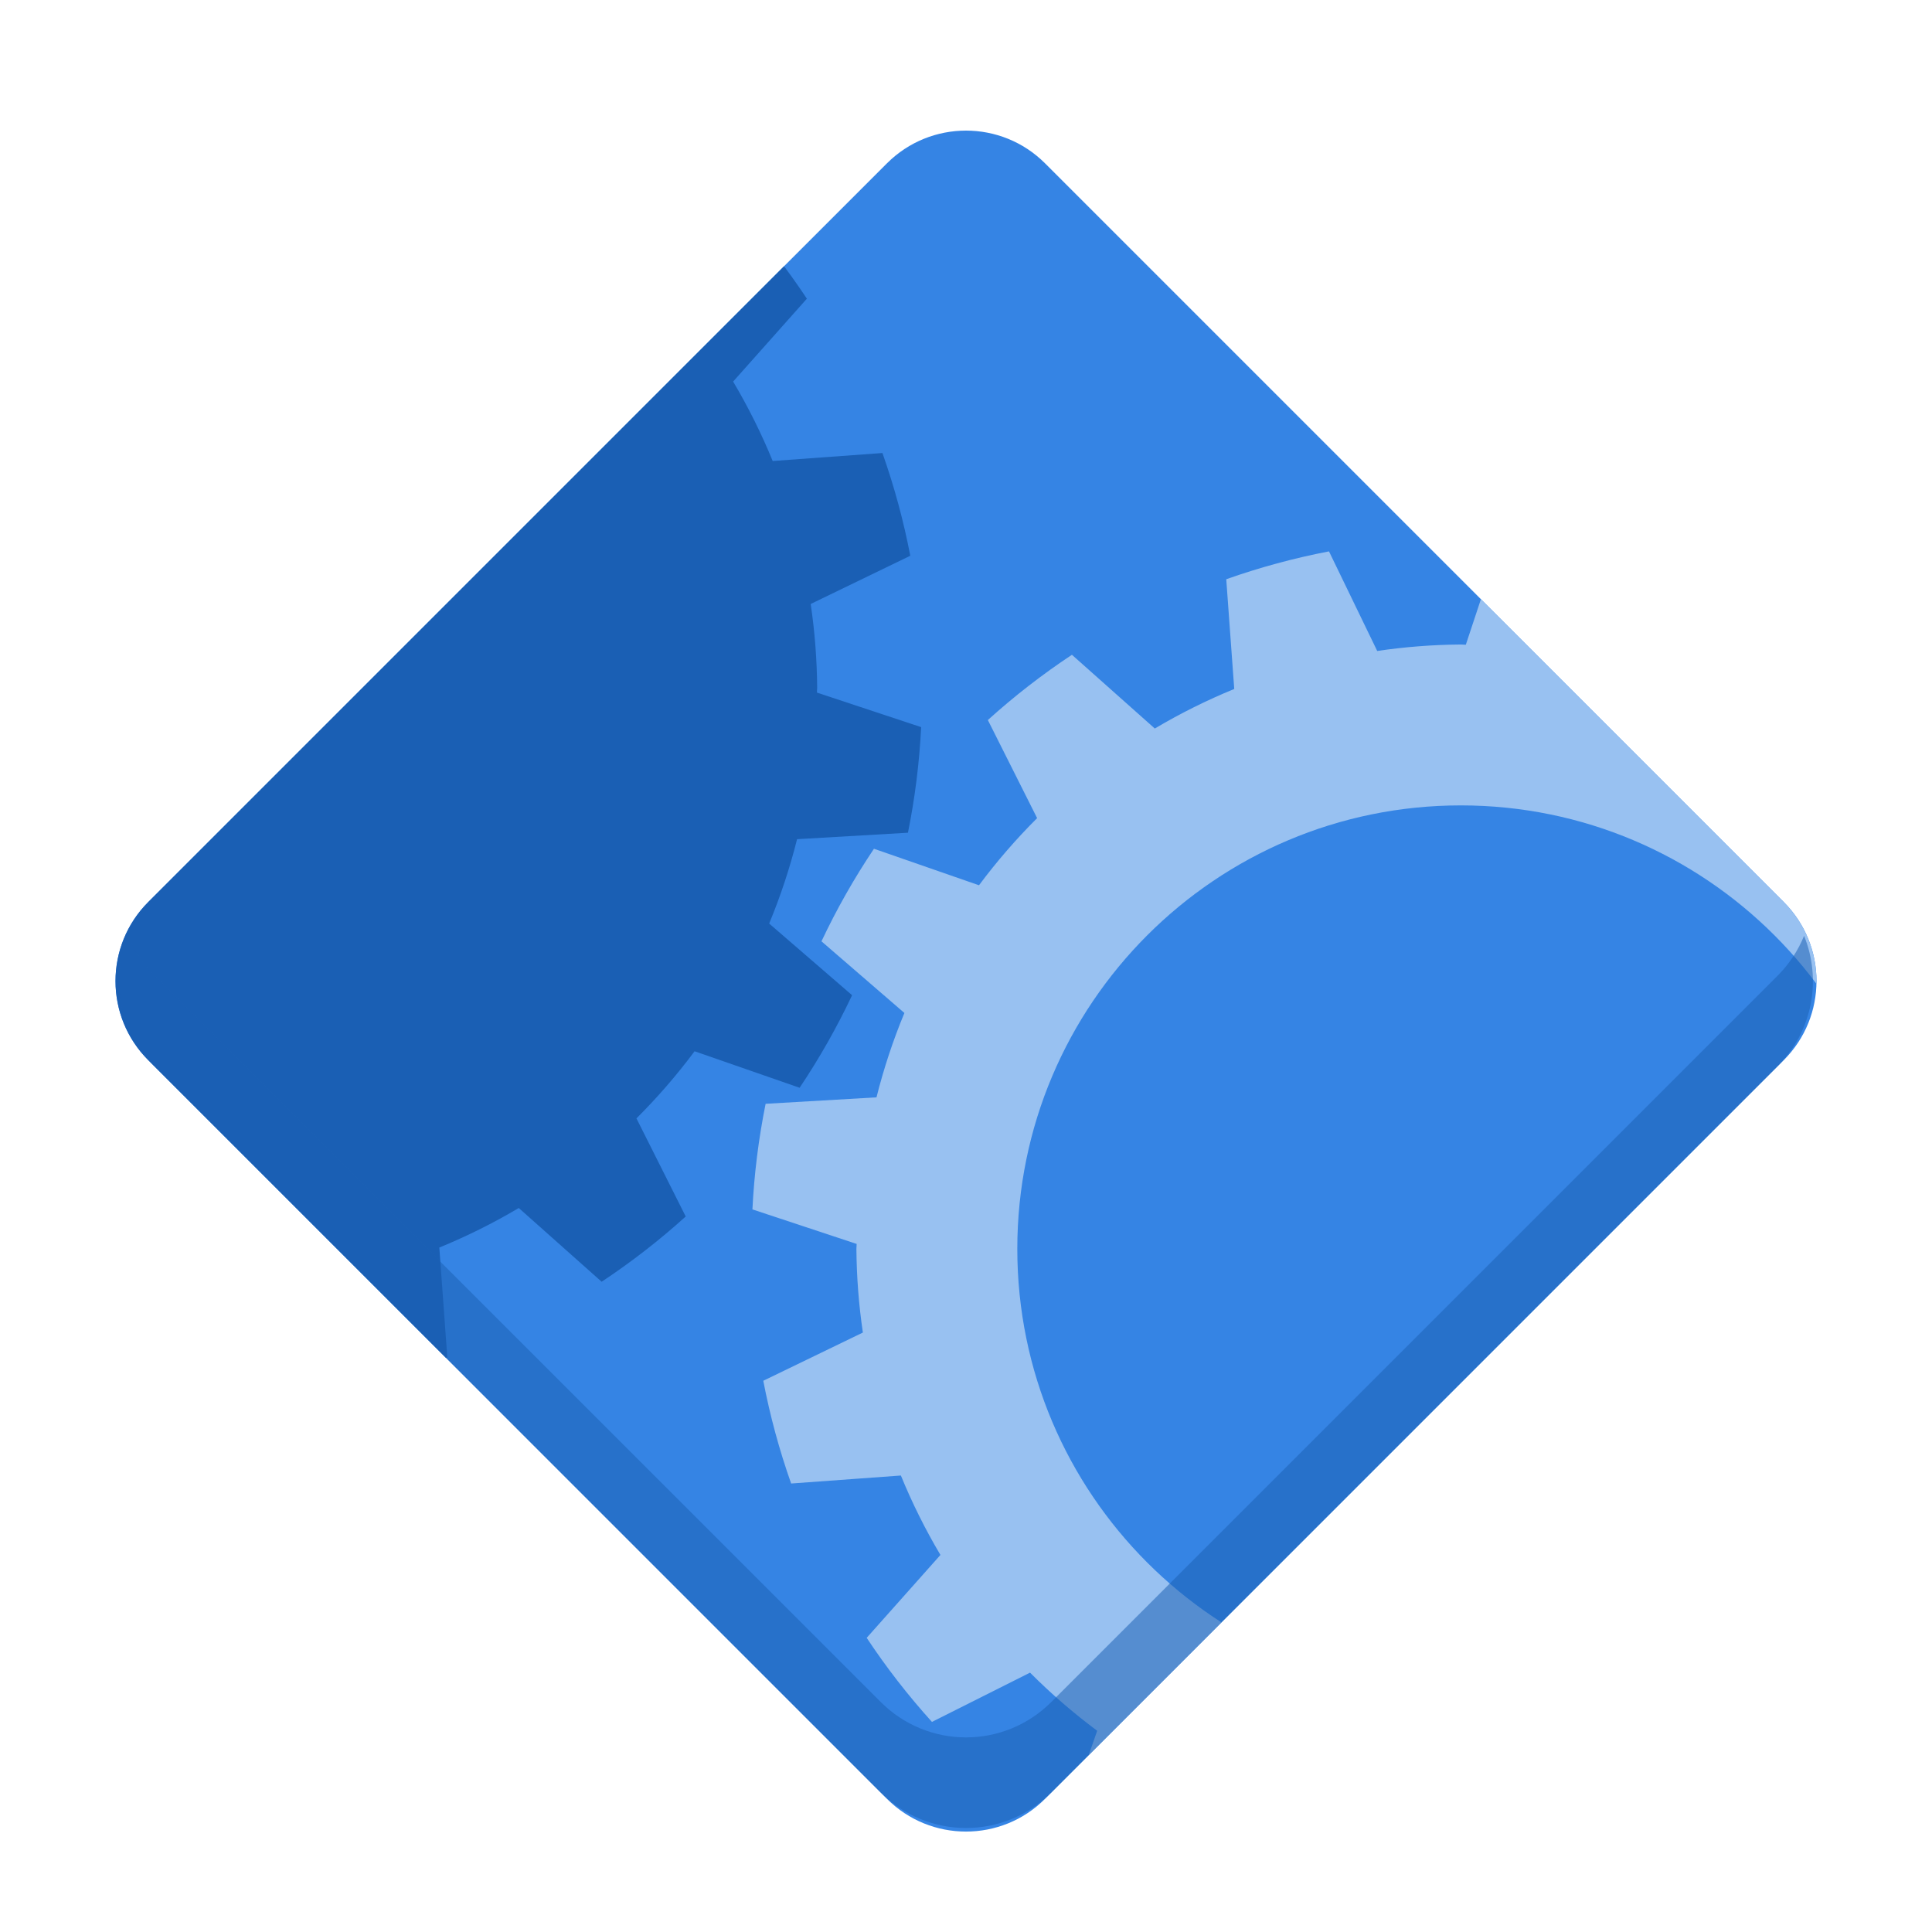
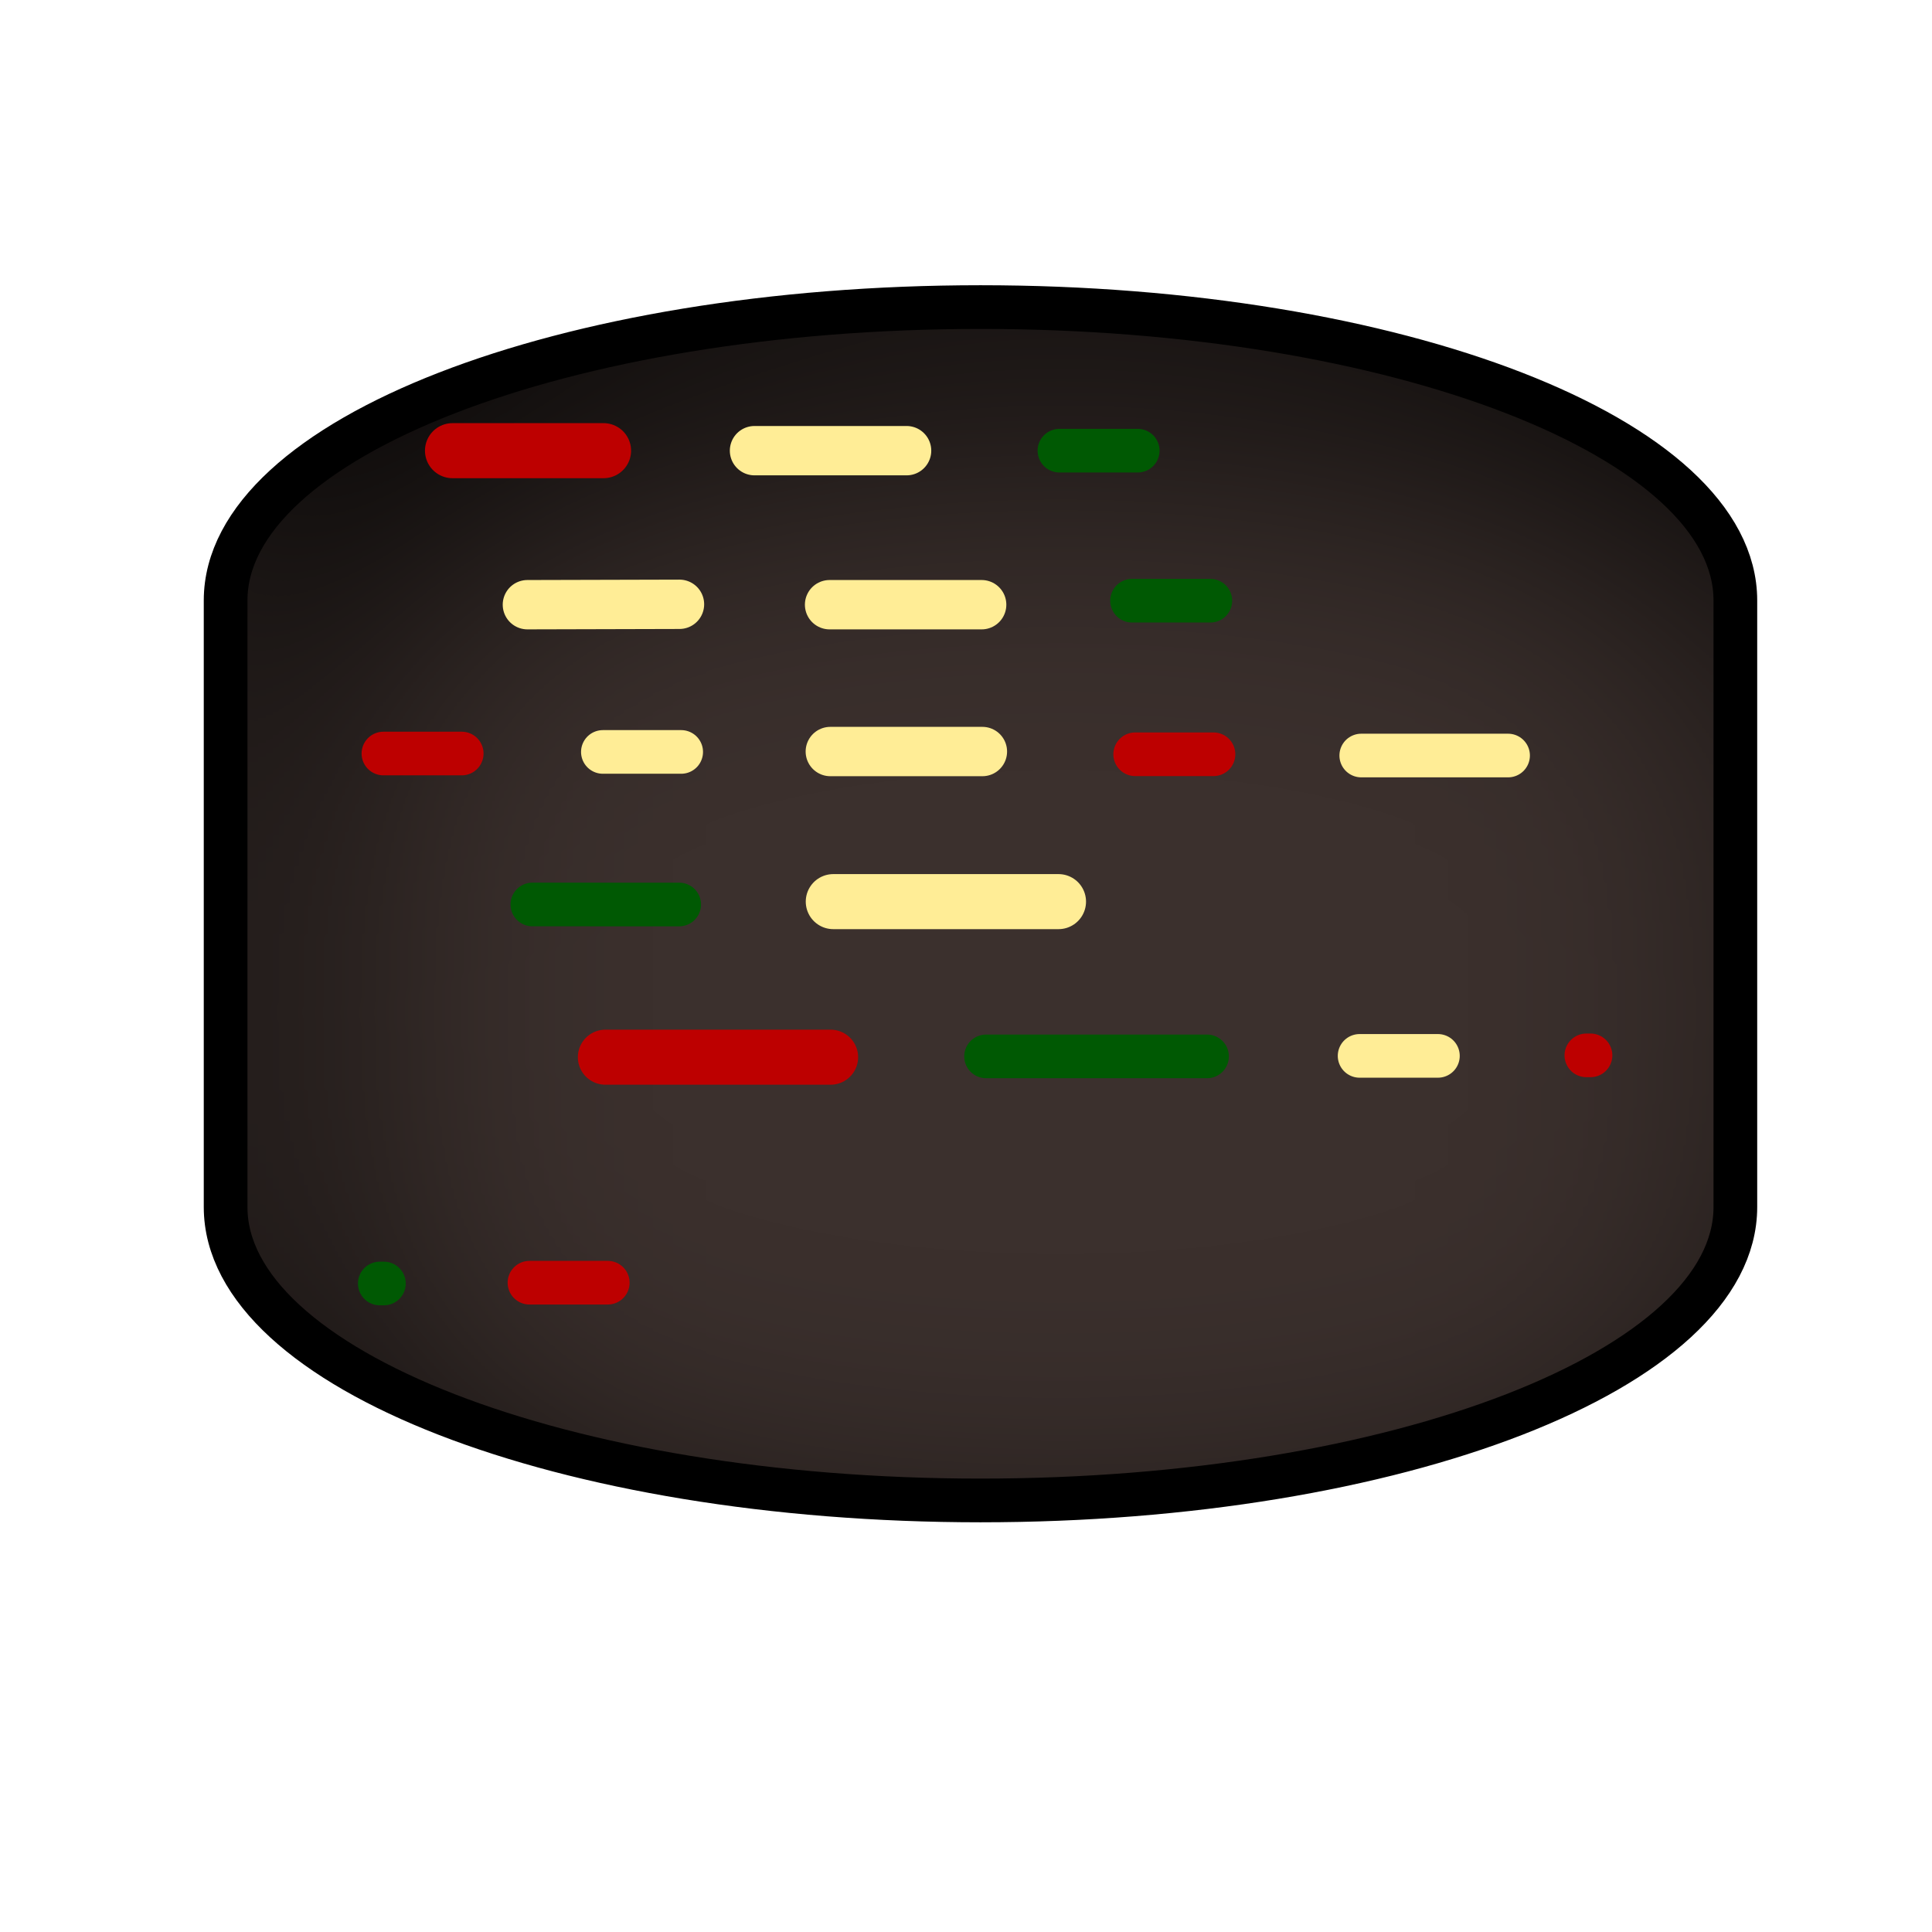
- <svg xmlns="http://www.w3.org/2000/svg" width="33.75mm" height="33.75mm" viewBox="0 0 33.75 33.75" version="1.1" id="svg974">
-   <defs id="defs968">
-     <clipPath clipPathUnits="userSpaceOnUse" id="clipPath18689">
-       <rect clip-path="none" transform="rotate(45)" ry="32" rx="32" y="123.999" x="486.037" height="362.943" width="362.943" id="rect18691" style="display:inline;opacity:1;vector-effect:none;fill:#4a86cf;fill-opacity:1;stroke:none;stroke-width:26.067;stroke-linecap:butt;stroke-linejoin:miter;stroke-miterlimit:4;stroke-dasharray:none;stroke-dashoffset:0;stroke-opacity:1;marker:none;marker-start:none;marker-mid:none;marker-end:none;paint-order:normal;enable-background:new" />
-     </clipPath>
-     <clipPath clipPathUnits="userSpaceOnUse" id="clipPath18689-3">
-       <rect clip-path="none" transform="rotate(45)" ry="32" rx="32" y="123.999" x="486.037" height="362.943" width="362.943" id="rect18691-6" style="display:inline;opacity:1;vector-effect:none;fill:#4a86cf;fill-opacity:1;stroke:none;stroke-width:26.067;stroke-linecap:butt;stroke-linejoin:miter;stroke-miterlimit:4;stroke-dasharray:none;stroke-dashoffset:0;stroke-opacity:1;marker:none;marker-start:none;marker-mid:none;marker-end:none;paint-order:normal;enable-background:new" />
-     </clipPath>
+ <svg xmlns="http://www.w3.org/2000/svg" width="128" height="128" viewBox="0 0 33.867 33.867" version="1.1" id="svg5">
+   <defs id="defs2">
+     <filter style="color-interpolation-filters:sRGB;" id="filter44260" x="-0.296" y="-0.374" width="1.644" height="1.839">
+       <feFlood flood-opacity="1" flood-color="rgb(0,0,0)" result="flood" id="feFlood44250" />
+       <feComposite in="flood" in2="SourceGraphic" operator="out" result="composite1" id="feComposite44252" />
+       <feGaussianBlur in="composite1" stdDeviation="3.1" result="blur" id="feGaussianBlur44254" />
+       <feOffset dx="1.4" dy="1.9" result="offset" id="feOffset44256" />
+       <feComposite in="offset" in2="SourceGraphic" operator="atop" result="composite2" id="feComposite44258" />
+     </filter>
  </defs>
-   <g id="layer1" transform="translate(-61.81982,-103.944)">
-     <g transform="matrix(0.2636723,0,0,0.2636723,61.81982,-529.397)" style="display:inline;stroke-width:0.25;enable-background:new" id="g1836">
-       <g transform="matrix(0.25,0,0,0.25,0,2295)" id="g18818" style="stroke-width:0.25">
-         <g style="stroke-width:0.27" transform="matrix(0.9260519,0,0,0.9260519,18.93073,50.87633)" id="g18590">
-           <g style="stroke-width:0.27" id="g18681" clip-path="url(#clipPath18689-3)">
-             <rect style="opacity:1;vector-effect:none;fill:#3584e4;fill-opacity:1;stroke:none;stroke-width:8.221;stroke-linecap:butt;stroke-linejoin:miter;stroke-miterlimit:4;stroke-dasharray:none;stroke-dashoffset:0;stroke-opacity:1;marker:none;marker-start:none;marker-mid:none;marker-end:none;paint-order:normal" id="rect18571" width="424" height="424" x="458.337" y="90.642" rx="10.092" ry="10.092" transform="matrix(0.6052817,0.6052817,-0.6052817,0.6052817,33.44063,99.07363)" clip-path="none" />
-             <circle style="opacity:1;vector-effect:none;fill:#f66151;fill-opacity:1;stroke:none;stroke-width:7.037;stroke-linecap:butt;stroke-linejoin:miter;stroke-miterlimit:4;stroke-dasharray:none;stroke-dashoffset:0;stroke-opacity:1;marker:none;marker-start:none;marker-mid:none;marker-end:none;paint-order:normal" id="path18706" cx="0" cy="0" r="0" transform="translate(0,-212)" />
-             <circle style="opacity:1;vector-effect:none;fill:#f66151;fill-opacity:1;stroke:none;stroke-width:7.037;stroke-linecap:butt;stroke-linejoin:miter;stroke-miterlimit:4;stroke-dasharray:none;stroke-dashoffset:0;stroke-opacity:1;marker:none;marker-start:none;marker-mid:none;marker-end:none;paint-order:normal" id="path18708" cx="0" cy="0" r="0" transform="translate(0,-212)" />
-             <path style="display:inline;opacity:1;vector-effect:none;fill:#98c1f1;fill-opacity:1;stroke:none;stroke-width:7.037;stroke-linecap:butt;stroke-linejoin:miter;stroke-miterlimit:4;stroke-dasharray:none;stroke-dashoffset:0;stroke-opacity:1;marker:none;marker-start:none;marker-mid:none;marker-end:none;paint-order:normal;enable-background:new" d="m 408.92,561.918 -9.886,29.829 a 172.971,172.971 0 0 0 -1.427,-0.071 172.971,172.971 0 0 0 -23.929,1.852 l -13.801,-28.501 a 203.293,203.293 0 0 0 -29.401,7.972 l 2.286,31.405 a 172.971,172.971 0 0 0 -22.732,11.319 l -23.718,-21.103 a 203.293,203.293 0 0 0 -24.059,18.674 l 14.099,28.073 a 172.971,172.971 0 0 0 -16.636,19.211 l -30.058,-10.448 a 203.293,203.293 0 0 0 -15.017,26.488 l 23.73,20.507 a 172.971,172.971 0 0 0 -7.985,24.143 l -31.73,1.849 a 203.293,203.293 0 0 0 -3.778,30.217 l 29.829,9.886 a 172.971,172.971 0 0 0 -0.071,1.427 172.971,172.971 0 0 0 1.852,23.929 l -28.501,13.801 a 203.293,203.293 0 0 0 7.972,29.401 l 31.405,-2.286 a 172.971,172.971 0 0 0 11.319,22.732 l -21.103,23.718 a 203.293,203.293 0 0 0 18.674,24.059 l 28.073,-14.099 a 172.971,172.971 0 0 0 19.211,16.636 l -10.448,30.058 a 203.293,203.293 0 0 0 26.488,15.017 l 20.507,-23.73 a 172.971,172.971 0 0 0 24.143,7.985 l 1.849,31.73 a 203.293,203.293 0 0 0 30.217,3.778 l 9.886,-29.829 a 172.971,172.971 0 0 0 1.427,0.071 172.971,172.971 0 0 0 23.929,-1.852 l 13.801,28.501 a 203.293,203.293 0 0 0 29.401,-7.972 l -2.286,-31.405 a 172.971,172.971 0 0 0 22.732,-11.319 l 23.718,21.103 A 203.293,203.293 0 0 0 532.96,916 l -14.099,-28.073 a 172.971,172.971 0 0 0 16.636,-19.211 l 30.058,10.448 a 203.293,203.293 0 0 0 15.017,-26.488 l -23.73,-20.507 a 172.971,172.971 0 0 0 7.985,-24.143 l 31.73,-1.849 a 203.293,203.293 0 0 0 3.778,-30.217 l -29.829,-9.886 a 172.971,172.971 0 0 0 0.071,-1.427 172.971,172.971 0 0 0 -1.852,-23.929 l 28.501,-13.801 a 203.293,203.293 0 0 0 -7.972,-29.401 l -31.405,2.286 a 172.971,172.971 0 0 0 -11.319,-22.732 l 21.103,-23.718 a 203.293,203.293 0 0 0 -18.674,-24.059 l -28.073,14.099 a 172.971,172.971 0 0 0 -19.211,-16.636 l 10.448,-30.058 A 203.293,203.293 0 0 0 485.636,581.681 l -20.507,23.73 a 172.971,172.971 0 0 0 -24.143,-7.985 l -1.849,-31.73 a 203.293,203.293 0 0 0 -30.217,-3.778 z M 397.607,637.722 A 126.926,126.926 0 0 1 524.532,764.647 126.926,126.926 0 0 1 397.607,891.572 126.926,126.926 0 0 1 270.682,764.647 126.926,126.926 0 0 1 397.607,637.722 Z" id="path18717-4" />
-             <path id="path18758" d="m 51.748,401.284 -9.886,29.829 c -0.476,-0.026 -0.951,-0.05 -1.427,-0.071 -8.01,0.062 -16.005,0.681 -23.929,1.852 L 2.706,404.392 c -9.986,1.918 -19.814,4.583 -29.401,7.972 l 2.286,31.405 c -7.844,3.211 -15.442,6.994 -22.732,11.319 l -23.718,-21.103 c -8.475,5.614 -16.518,11.857 -24.059,18.674 l 14.099,28.073 c -6.009,5.987 -11.569,12.408 -16.636,19.211 l -30.058,-10.448 c -5.661,8.442 -10.68,17.296 -15.017,26.488 l 23.73,20.507 c -3.25,7.841 -5.919,15.91 -7.985,24.143 l -31.73,1.849 c -2.013,9.964 -3.276,20.064 -3.778,30.217 l 29.829,9.886 c -0.026,0.476 -0.05,0.951 -0.071,1.427 0.062,8.01 0.681,16.005 1.852,23.929 l -28.501,13.801 c 1.918,9.986 4.583,19.814 7.972,29.401 l 31.405,-2.286 c 3.211,7.844 6.994,15.442 11.319,22.732 l -21.103,23.718 c 5.614,8.475 11.857,16.518 18.674,24.059 l 28.073,-14.099 c 5.987,6.009 12.408,11.569 19.211,16.636 l -10.448,30.058 c 8.442,5.661 17.296,10.68 26.488,15.017 l 20.507,-23.73 c 7.841,3.25 15.91,5.919 24.143,7.985 l 1.849,31.73 c 9.964,2.013 20.064,3.276 30.217,3.778 l 9.886,-29.829 c 0.476,0.026 0.951,0.05 1.427,0.071 8.01,-0.062 16.005,-0.681 23.929,-1.852 l 13.801,28.501 c 9.986,-1.918 19.814,-4.583 29.401,-7.972 l -2.286,-31.405 c 7.844,-3.211 15.442,-6.994 22.732,-11.319 l 23.718,21.103 c 8.475,-5.614 16.518,-11.857 24.059,-18.674 l -14.099,-28.073 c 6.009,-5.987 11.569,-12.408 16.636,-19.211 l 30.058,10.448 c 5.661,-8.442 10.68,-17.296 15.017,-26.488 l -23.73,-20.507 c 3.25,-7.841 5.919,-15.91 7.985,-24.143 l 31.73,-1.849 c 2.013,-9.964 3.276,-20.064 3.778,-30.217 l -29.829,-9.886 c 0.026,-0.476 0.05,-0.951 0.071,-1.427 -0.062,-8.01 -0.681,-16.005 -1.852,-23.929 l 28.501,-13.801 c -1.918,-9.986 -4.583,-19.814 -7.972,-29.401 l -31.405,2.286 c -3.211,-7.844 -6.994,-15.442 -11.319,-22.732 l 21.103,-23.718 c -5.614,-8.475 -11.857,-16.518 -18.674,-24.059 l -28.073,14.099 c -5.987,-6.009 -12.408,-11.569 -19.211,-16.636 l 10.448,-30.058 c -8.442,-5.661 -17.296,-10.68 -26.488,-15.017 l -20.507,23.73 c -7.841,-3.25 -15.91,-5.919 -24.143,-7.985 l -1.849,-31.73 c -9.964,-2.013 -20.064,-3.276 -30.217,-3.778 z" style="display:inline;opacity:1;vector-effect:none;fill:#1a5fb4;fill-opacity:1;stroke:none;stroke-width:7.037;stroke-linecap:butt;stroke-linejoin:miter;stroke-miterlimit:4;stroke-dasharray:none;stroke-dashoffset:0;stroke-opacity:1;marker:none;marker-start:none;marker-mid:none;marker-end:none;paint-order:normal;enable-background:new" />
-           </g>
-         </g>
-         <path style="display:inline;opacity:0.534;vector-effect:none;fill:#1a5fb4;fill-opacity:1;stroke:none;stroke-width:1.629;stroke-linecap:butt;stroke-linejoin:miter;stroke-miterlimit:4;stroke-dasharray:none;stroke-dashoffset:0;stroke-opacity:1;marker:none;marker-start:none;marker-mid:none;marker-end:none;paint-order:normal;enable-background:new" clip-path="none" d="m 8.477,2676 c -1.171,2.887 -0.583,6.308 1.766,8.656 l 48.102,48.102 c 3.134,3.134 8.179,3.134 11.312,0 l 48.102,-48.102 c 2.348,-2.348 2.937,-5.77 1.766,-8.656 -0.392,0.966 -0.98,1.871 -1.766,2.656 l -48.102,48.102 c -3.134,3.134 -8.179,3.134 -11.312,0 L 10.242,2678.656 C 9.457,2677.871 8.868,2676.965 8.477,2676 Z" transform="matrix(4,0,0,4,0,-10028)" id="rect18571-6" />
-       </g>
-       <rect y="2402" x="-1.5000001e-06" height="128" width="128" id="rect9125-7-2" style="display:inline;opacity:1;vector-effect:none;fill:none;fill-opacity:1;stroke:none;stroke-width:1.25;stroke-linecap:butt;stroke-linejoin:miter;stroke-miterlimit:4;stroke-dasharray:none;stroke-dashoffset:0;stroke-opacity:1;marker:none;marker-start:none;marker-mid:none;marker-end:none;paint-order:normal;enable-background:new" />
+   <g id="layer1">
+     <rect style="opacity:1;fill:#3b302d;fill-opacity:1;stroke:#000000;stroke-width:0.766;stroke-opacity:1;stroke-dasharray:none;filter:url(#filter44260)" id="rect409" width="26.465" height="20.919" x="3.955" y="5.383" ry="5.143" rx="13.232" />
+     <path style="fill:none;stroke:#bd0000;stroke-width:0.765;stroke-linecap:round;stroke-linejoin:miter;stroke-dasharray:none;stroke-opacity:1" d="M 9.281,22.485 H 10.654" id="path43228-7-5-60" />
+     <path style="fill:none;stroke:#bd0000;stroke-width:0.765;stroke-linecap:round;stroke-linejoin:miter;stroke-dasharray:none;stroke-opacity:1" d="M 27.808,18.5 H 27.881" id="path43228-7-5-6-9" />
+     <path style="fill:none;stroke:#bd0000;stroke-width:0.965;stroke-linecap:round;stroke-linejoin:miter;stroke-dasharray:none;stroke-opacity:1" d="m 10.612,18.532 h 3.948" id="path43161-2" />
+     <path style="fill:none;stroke:#bd0000;stroke-width:0.765;stroke-linecap:round;stroke-linejoin:miter;stroke-dasharray:none;stroke-opacity:1" d="m 19.899,13.222 h 1.373" id="path43228-7-5-6" />
+     <path style="fill:none;stroke:#bd0000;stroke-width:0.765;stroke-linecap:round;stroke-linejoin:miter;stroke-dasharray:none;stroke-opacity:1" d="m 6.721,13.209 h 1.373" id="path43228-7-5" />
+     <path style="fill:none;stroke:#bd0000;stroke-width:0.965;stroke-linecap:round;stroke-linejoin:miter;stroke-dasharray:none;stroke-opacity:1" d="m 7.932,7.9 h 2.648" id="path43161" />
+     <g id="g43777">
+       <path style="fill:none;stroke:#ffed96;stroke-width:0.765;stroke-linecap:round;stroke-linejoin:miter;stroke-dasharray:none;stroke-opacity:1" d="m 23.833,18.509 h 1.373" id="path43228-7-5-3-0" />
+       <path style="fill:none;stroke:#ffed96;stroke-width:0.965;stroke-linecap:round;stroke-linejoin:miter;stroke-dasharray:none;stroke-opacity:1" d="m 14.607,15.805 h 3.948" id="path43161-1" />
+       <path style="fill:none;stroke:#ffed96;stroke-width:0.765;stroke-linecap:round;stroke-linejoin:miter;stroke-dasharray:none;stroke-opacity:1" d="M 23.862,13.244 26.436,13.244" id="path43228-7-2" />
+       <path style="fill:none;stroke:#ffed96;stroke-width:0.865;stroke-linecap:round;stroke-linejoin:miter;stroke-dasharray:none;stroke-opacity:1" d="m 14.555,13.174 h 2.666" id="path43163-3-6-5" />
+       <path style="fill:none;stroke:#ffed96;stroke-width:0.765;stroke-linecap:round;stroke-linejoin:miter;stroke-dasharray:none;stroke-opacity:1" d="m 10.568,13.181 h 1.373" id="path43228-7-5-3" />
+       <path style="fill:none;stroke:#ffed96;stroke-width:0.865;stroke-linecap:round;stroke-linejoin:miter;stroke-dasharray:none;stroke-opacity:1" d="m 14.542,10.6 h 2.666" id="path43163-3-6" />
+       <path style="fill:none;stroke:#ffed96;stroke-width:0.865;stroke-linecap:round;stroke-linejoin:miter;stroke-dasharray:none;stroke-opacity:1" d="M 9.245,10.6 11.911,10.593" id="path43163-3" />
+       <path style="fill:none;stroke:#ffed96;stroke-width:0.865;stroke-linecap:round;stroke-linejoin:miter;stroke-dasharray:none;stroke-opacity:1" d="m 13.226,7.9 h 2.666" id="path43163" />
+     </g>
+     <g id="g43767">
+       <path style="fill:none;stroke:#005903;stroke-width:0.765;stroke-linecap:round;stroke-linejoin:miter;stroke-dasharray:none;stroke-opacity:1" d="m 6.657,22.499 h 0.073" id="path43228-7-5-6-9-3" />
+       <path style="fill:none;stroke:#005903;stroke-width:0.765;stroke-linecap:round;stroke-linejoin:miter;stroke-dasharray:none;stroke-opacity:1" d="M 17.285,18.518 21.159,18.518" id="path43228-7-2-9-7" />
+       <path style="fill:none;stroke:#005903;stroke-width:0.765;stroke-linecap:round;stroke-linejoin:miter;stroke-dasharray:none;stroke-opacity:1" d="m 9.332,15.855 2.574,4.03e-4" id="path43228-7-2-9" />
+       <path style="fill:none;stroke:#005903;stroke-width:0.765;stroke-linecap:round;stroke-linejoin:miter;stroke-dasharray:none;stroke-opacity:1" d="m 19.844,10.53 h 1.373" id="path43228-7" />
+       <path style="fill:none;stroke:#005903;stroke-width:0.765;stroke-linecap:round;stroke-linejoin:miter;stroke-dasharray:none;stroke-opacity:1" d="M 18.571,7.9 H 19.944" id="path43228" />
    </g>
  </g>
</svg>
